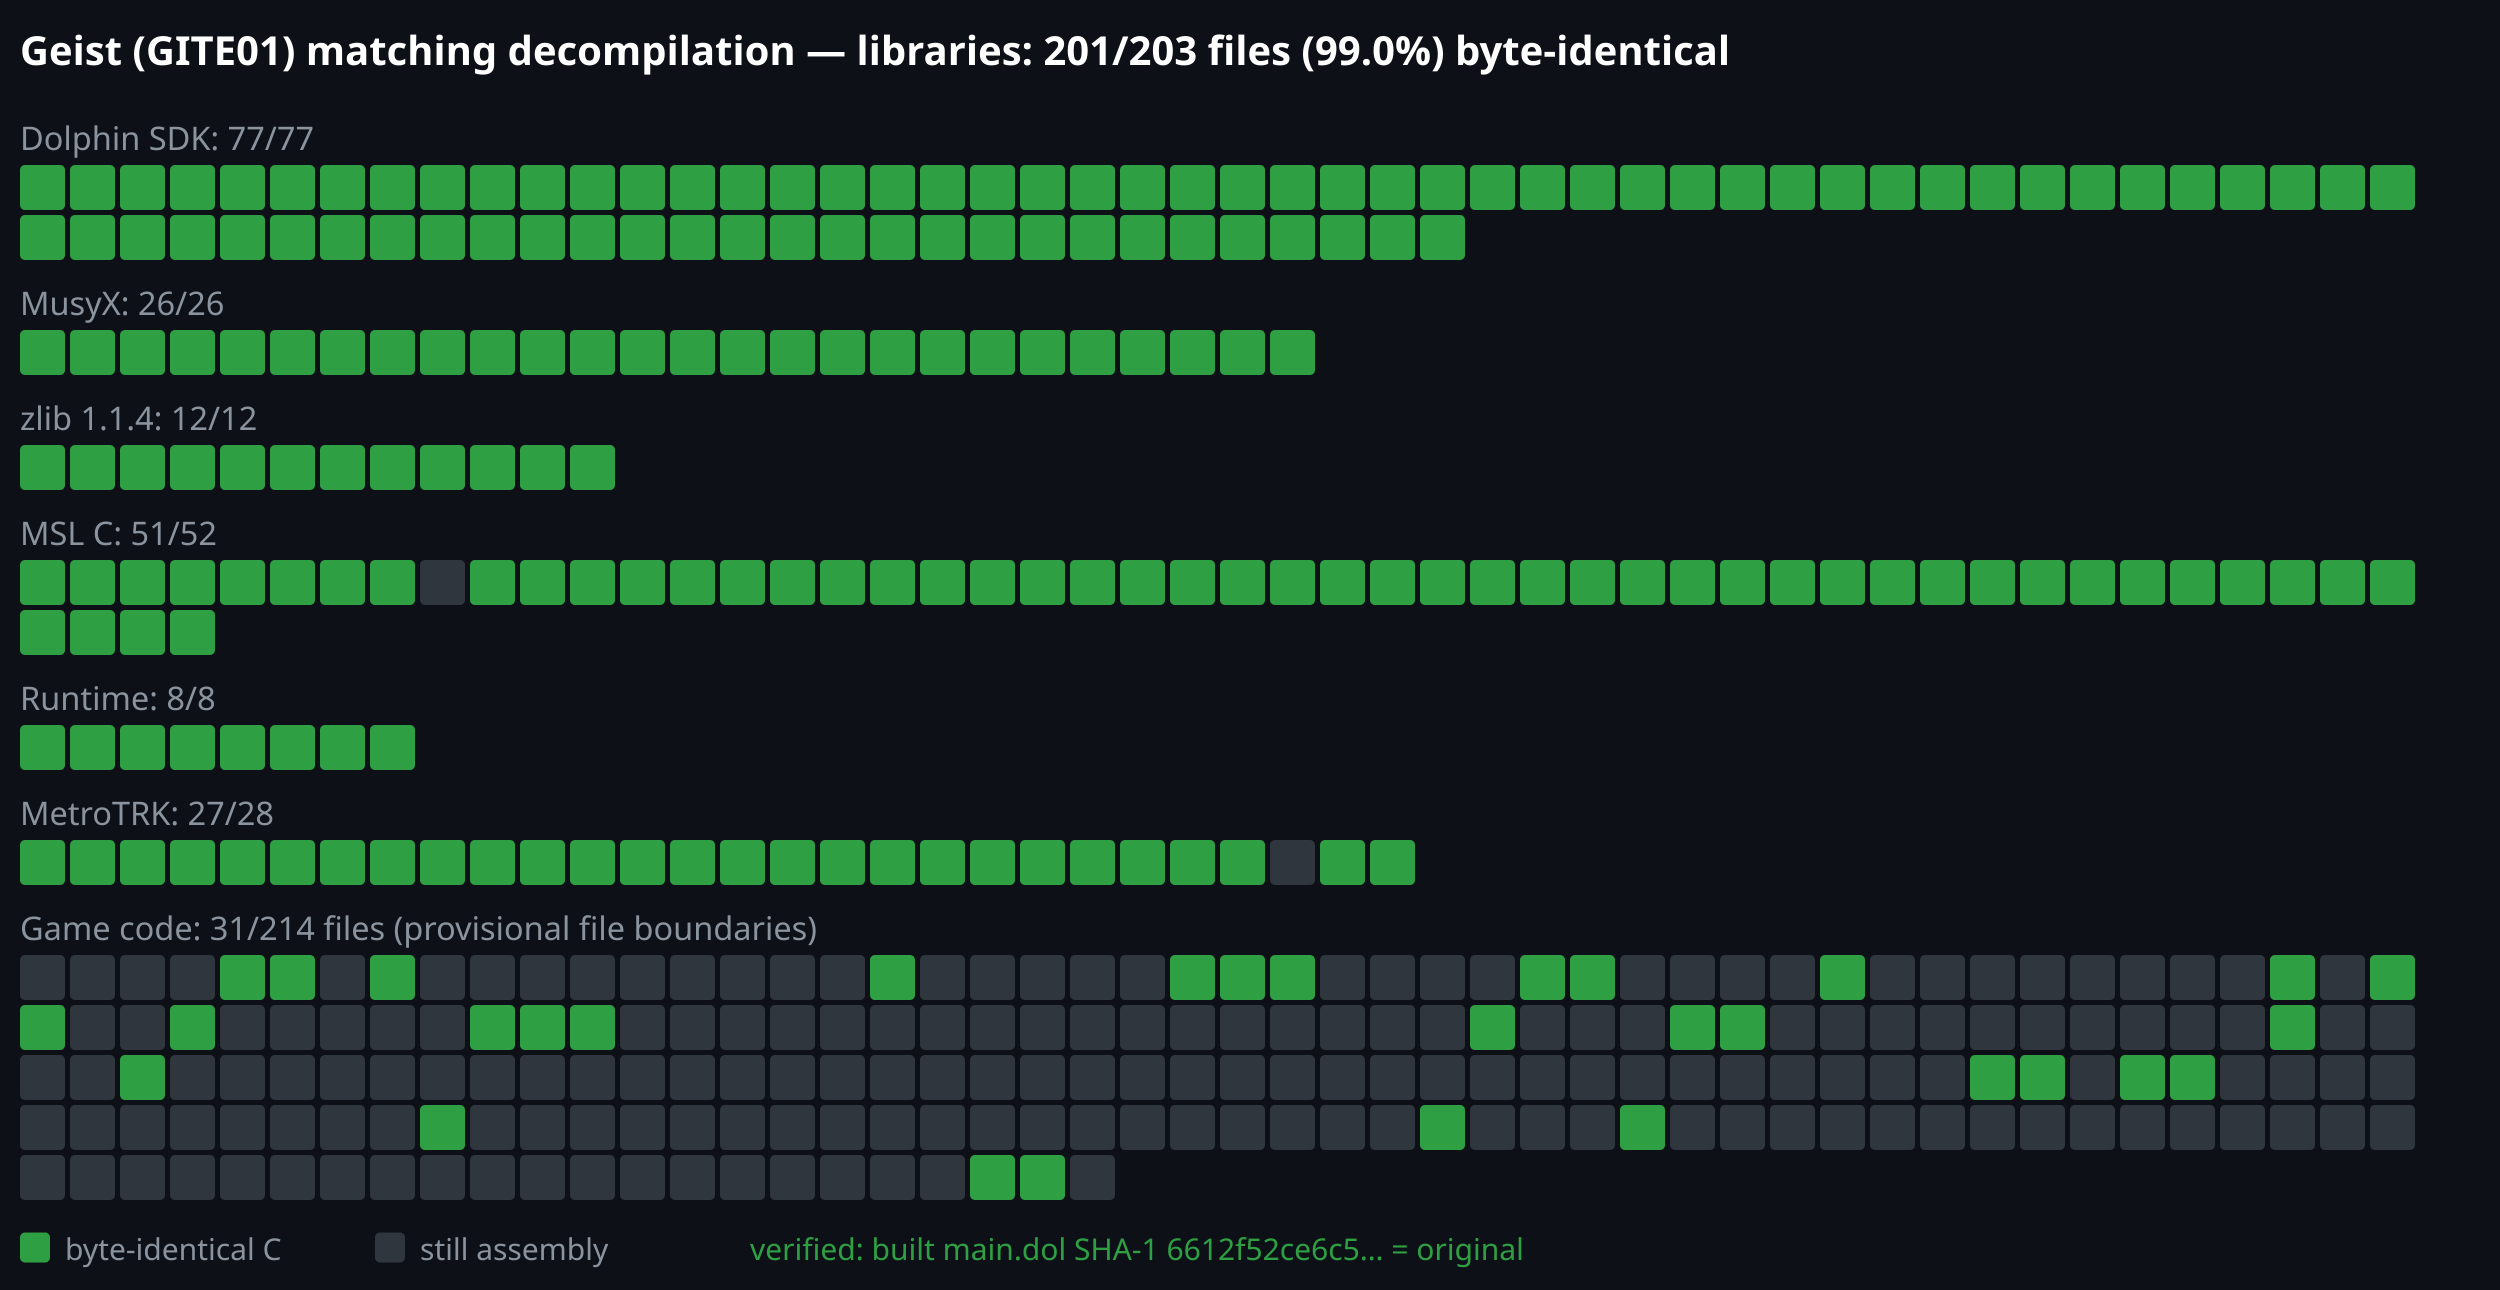
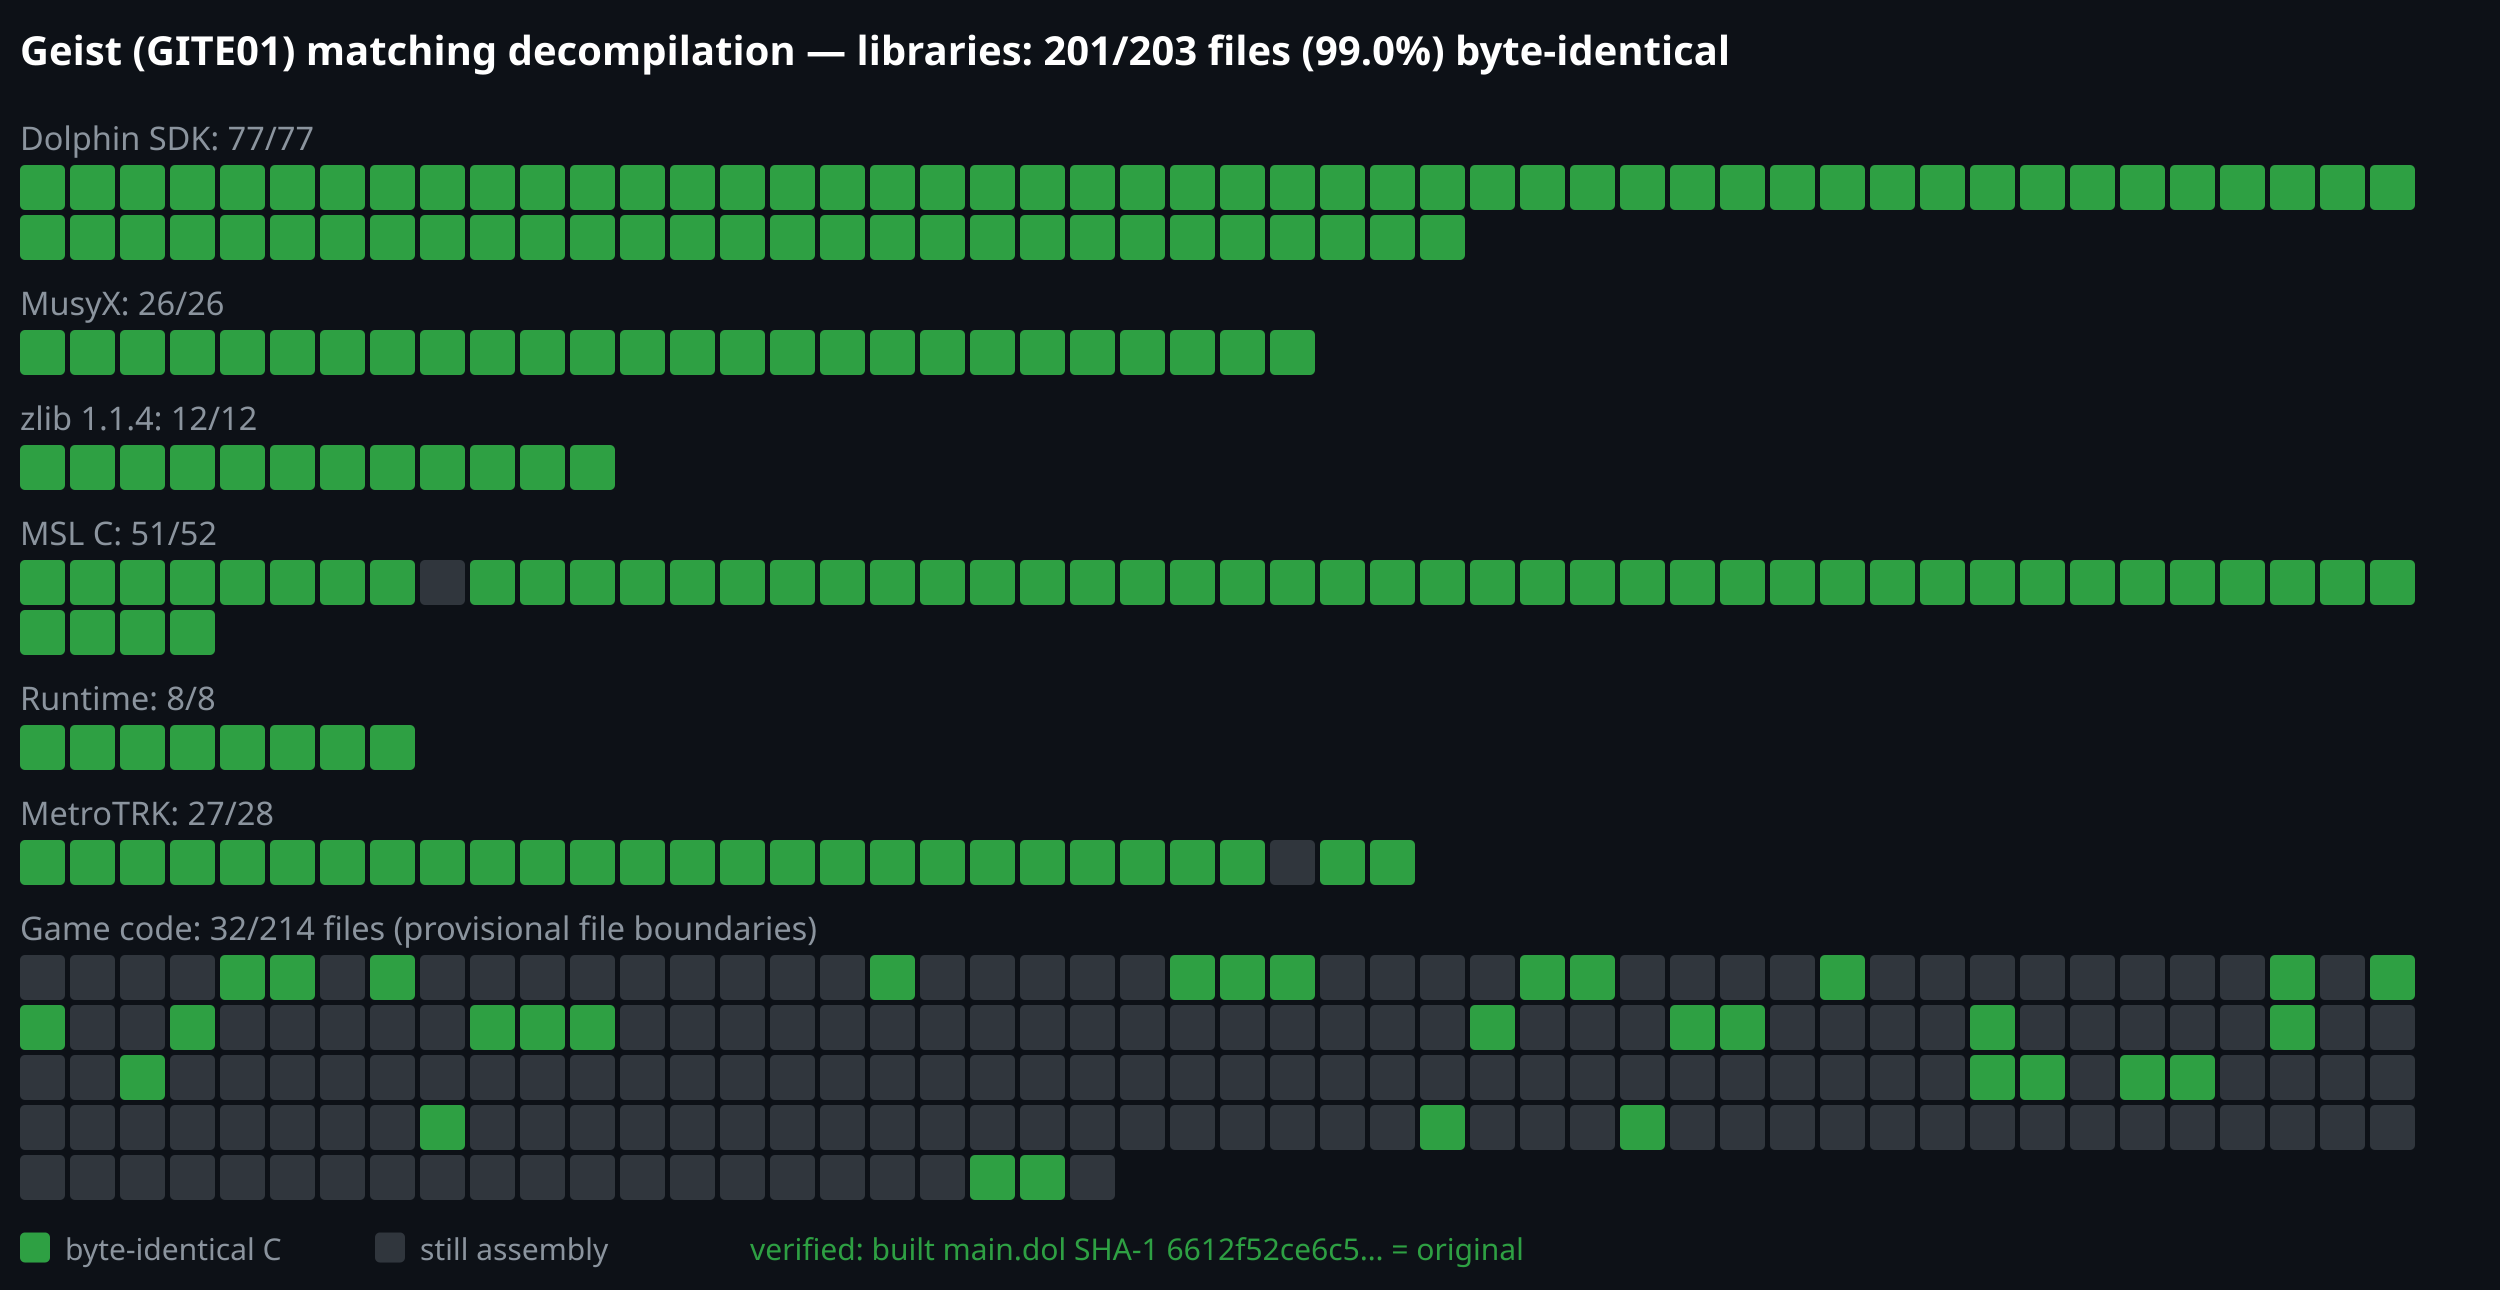
<svg xmlns="http://www.w3.org/2000/svg" viewBox="0 0 1000 516" width="1000" height="516">
  <rect width="1000" height="516" fill="#0d1117" />
  <text x="8" y="26" font-family="sans-serif" font-size="16" font-weight="bold" fill="#ffffff">Geist (GITE01) matching decompilation — libraries: 201/203 files (99.0%) byte-identical</text>
  <text x="8" y="60" font-family="sans-serif" font-size="13" font-weight="normal" fill="#8b949e">Dolphin SDK: 77/77</text>
  <rect x="8" y="66" width="18" height="18" rx="2" fill="#2ea043" />
  <rect x="28" y="66" width="18" height="18" rx="2" fill="#2ea043" />
  <rect x="48" y="66" width="18" height="18" rx="2" fill="#2ea043" />
  <rect x="68" y="66" width="18" height="18" rx="2" fill="#2ea043" />
  <rect x="88" y="66" width="18" height="18" rx="2" fill="#2ea043" />
  <rect x="108" y="66" width="18" height="18" rx="2" fill="#2ea043" />
  <rect x="128" y="66" width="18" height="18" rx="2" fill="#2ea043" />
  <rect x="148" y="66" width="18" height="18" rx="2" fill="#2ea043" />
  <rect x="168" y="66" width="18" height="18" rx="2" fill="#2ea043" />
  <rect x="188" y="66" width="18" height="18" rx="2" fill="#2ea043" />
  <rect x="208" y="66" width="18" height="18" rx="2" fill="#2ea043" />
  <rect x="228" y="66" width="18" height="18" rx="2" fill="#2ea043" />
  <rect x="248" y="66" width="18" height="18" rx="2" fill="#2ea043" />
  <rect x="268" y="66" width="18" height="18" rx="2" fill="#2ea043" />
  <rect x="288" y="66" width="18" height="18" rx="2" fill="#2ea043" />
  <rect x="308" y="66" width="18" height="18" rx="2" fill="#2ea043" />
  <rect x="328" y="66" width="18" height="18" rx="2" fill="#2ea043" />
  <rect x="348" y="66" width="18" height="18" rx="2" fill="#2ea043" />
  <rect x="368" y="66" width="18" height="18" rx="2" fill="#2ea043" />
  <rect x="388" y="66" width="18" height="18" rx="2" fill="#2ea043" />
  <rect x="408" y="66" width="18" height="18" rx="2" fill="#2ea043" />
  <rect x="428" y="66" width="18" height="18" rx="2" fill="#2ea043" />
  <rect x="448" y="66" width="18" height="18" rx="2" fill="#2ea043" />
  <rect x="468" y="66" width="18" height="18" rx="2" fill="#2ea043" />
  <rect x="488" y="66" width="18" height="18" rx="2" fill="#2ea043" />
  <rect x="508" y="66" width="18" height="18" rx="2" fill="#2ea043" />
  <rect x="528" y="66" width="18" height="18" rx="2" fill="#2ea043" />
  <rect x="548" y="66" width="18" height="18" rx="2" fill="#2ea043" />
  <rect x="568" y="66" width="18" height="18" rx="2" fill="#2ea043" />
  <rect x="588" y="66" width="18" height="18" rx="2" fill="#2ea043" />
  <rect x="608" y="66" width="18" height="18" rx="2" fill="#2ea043" />
  <rect x="628" y="66" width="18" height="18" rx="2" fill="#2ea043" />
  <rect x="648" y="66" width="18" height="18" rx="2" fill="#2ea043" />
  <rect x="668" y="66" width="18" height="18" rx="2" fill="#2ea043" />
  <rect x="688" y="66" width="18" height="18" rx="2" fill="#2ea043" />
  <rect x="708" y="66" width="18" height="18" rx="2" fill="#2ea043" />
  <rect x="728" y="66" width="18" height="18" rx="2" fill="#2ea043" />
  <rect x="748" y="66" width="18" height="18" rx="2" fill="#2ea043" />
  <rect x="768" y="66" width="18" height="18" rx="2" fill="#2ea043" />
  <rect x="788" y="66" width="18" height="18" rx="2" fill="#2ea043" />
  <rect x="808" y="66" width="18" height="18" rx="2" fill="#2ea043" />
  <rect x="828" y="66" width="18" height="18" rx="2" fill="#2ea043" />
  <rect x="848" y="66" width="18" height="18" rx="2" fill="#2ea043" />
  <rect x="868" y="66" width="18" height="18" rx="2" fill="#2ea043" />
  <rect x="888" y="66" width="18" height="18" rx="2" fill="#2ea043" />
  <rect x="908" y="66" width="18" height="18" rx="2" fill="#2ea043" />
  <rect x="928" y="66" width="18" height="18" rx="2" fill="#2ea043" />
  <rect x="948" y="66" width="18" height="18" rx="2" fill="#2ea043" />
  <rect x="8" y="86" width="18" height="18" rx="2" fill="#2ea043" />
  <rect x="28" y="86" width="18" height="18" rx="2" fill="#2ea043" />
  <rect x="48" y="86" width="18" height="18" rx="2" fill="#2ea043" />
  <rect x="68" y="86" width="18" height="18" rx="2" fill="#2ea043" />
  <rect x="88" y="86" width="18" height="18" rx="2" fill="#2ea043" />
  <rect x="108" y="86" width="18" height="18" rx="2" fill="#2ea043" />
  <rect x="128" y="86" width="18" height="18" rx="2" fill="#2ea043" />
  <rect x="148" y="86" width="18" height="18" rx="2" fill="#2ea043" />
  <rect x="168" y="86" width="18" height="18" rx="2" fill="#2ea043" />
  <rect x="188" y="86" width="18" height="18" rx="2" fill="#2ea043" />
  <rect x="208" y="86" width="18" height="18" rx="2" fill="#2ea043" />
  <rect x="228" y="86" width="18" height="18" rx="2" fill="#2ea043" />
  <rect x="248" y="86" width="18" height="18" rx="2" fill="#2ea043" />
  <rect x="268" y="86" width="18" height="18" rx="2" fill="#2ea043" />
  <rect x="288" y="86" width="18" height="18" rx="2" fill="#2ea043" />
  <rect x="308" y="86" width="18" height="18" rx="2" fill="#2ea043" />
  <rect x="328" y="86" width="18" height="18" rx="2" fill="#2ea043" />
  <rect x="348" y="86" width="18" height="18" rx="2" fill="#2ea043" />
  <rect x="368" y="86" width="18" height="18" rx="2" fill="#2ea043" />
  <rect x="388" y="86" width="18" height="18" rx="2" fill="#2ea043" />
  <rect x="408" y="86" width="18" height="18" rx="2" fill="#2ea043" />
  <rect x="428" y="86" width="18" height="18" rx="2" fill="#2ea043" />
  <rect x="448" y="86" width="18" height="18" rx="2" fill="#2ea043" />
  <rect x="468" y="86" width="18" height="18" rx="2" fill="#2ea043" />
  <rect x="488" y="86" width="18" height="18" rx="2" fill="#2ea043" />
  <rect x="508" y="86" width="18" height="18" rx="2" fill="#2ea043" />
  <rect x="528" y="86" width="18" height="18" rx="2" fill="#2ea043" />
  <rect x="548" y="86" width="18" height="18" rx="2" fill="#2ea043" />
  <rect x="568" y="86" width="18" height="18" rx="2" fill="#2ea043" />
  <text x="8" y="126" font-family="sans-serif" font-size="13" font-weight="normal" fill="#8b949e">MusyX: 26/26</text>
  <rect x="8" y="132" width="18" height="18" rx="2" fill="#2ea043" />
  <rect x="28" y="132" width="18" height="18" rx="2" fill="#2ea043" />
  <rect x="48" y="132" width="18" height="18" rx="2" fill="#2ea043" />
  <rect x="68" y="132" width="18" height="18" rx="2" fill="#2ea043" />
  <rect x="88" y="132" width="18" height="18" rx="2" fill="#2ea043" />
  <rect x="108" y="132" width="18" height="18" rx="2" fill="#2ea043" />
  <rect x="128" y="132" width="18" height="18" rx="2" fill="#2ea043" />
  <rect x="148" y="132" width="18" height="18" rx="2" fill="#2ea043" />
  <rect x="168" y="132" width="18" height="18" rx="2" fill="#2ea043" />
  <rect x="188" y="132" width="18" height="18" rx="2" fill="#2ea043" />
  <rect x="208" y="132" width="18" height="18" rx="2" fill="#2ea043" />
  <rect x="228" y="132" width="18" height="18" rx="2" fill="#2ea043" />
  <rect x="248" y="132" width="18" height="18" rx="2" fill="#2ea043" />
  <rect x="268" y="132" width="18" height="18" rx="2" fill="#2ea043" />
  <rect x="288" y="132" width="18" height="18" rx="2" fill="#2ea043" />
  <rect x="308" y="132" width="18" height="18" rx="2" fill="#2ea043" />
  <rect x="328" y="132" width="18" height="18" rx="2" fill="#2ea043" />
  <rect x="348" y="132" width="18" height="18" rx="2" fill="#2ea043" />
  <rect x="368" y="132" width="18" height="18" rx="2" fill="#2ea043" />
  <rect x="388" y="132" width="18" height="18" rx="2" fill="#2ea043" />
  <rect x="408" y="132" width="18" height="18" rx="2" fill="#2ea043" />
  <rect x="428" y="132" width="18" height="18" rx="2" fill="#2ea043" />
  <rect x="448" y="132" width="18" height="18" rx="2" fill="#2ea043" />
  <rect x="468" y="132" width="18" height="18" rx="2" fill="#2ea043" />
  <rect x="488" y="132" width="18" height="18" rx="2" fill="#2ea043" />
  <rect x="508" y="132" width="18" height="18" rx="2" fill="#2ea043" />
  <text x="8" y="172" font-family="sans-serif" font-size="13" font-weight="normal" fill="#8b949e">zlib 1.1.4: 12/12</text>
  <rect x="8" y="178" width="18" height="18" rx="2" fill="#2ea043" />
  <rect x="28" y="178" width="18" height="18" rx="2" fill="#2ea043" />
  <rect x="48" y="178" width="18" height="18" rx="2" fill="#2ea043" />
  <rect x="68" y="178" width="18" height="18" rx="2" fill="#2ea043" />
  <rect x="88" y="178" width="18" height="18" rx="2" fill="#2ea043" />
  <rect x="108" y="178" width="18" height="18" rx="2" fill="#2ea043" />
  <rect x="128" y="178" width="18" height="18" rx="2" fill="#2ea043" />
  <rect x="148" y="178" width="18" height="18" rx="2" fill="#2ea043" />
  <rect x="168" y="178" width="18" height="18" rx="2" fill="#2ea043" />
  <rect x="188" y="178" width="18" height="18" rx="2" fill="#2ea043" />
  <rect x="208" y="178" width="18" height="18" rx="2" fill="#2ea043" />
  <rect x="228" y="178" width="18" height="18" rx="2" fill="#2ea043" />
  <text x="8" y="218" font-family="sans-serif" font-size="13" font-weight="normal" fill="#8b949e">MSL C: 51/52</text>
  <rect x="8" y="224" width="18" height="18" rx="2" fill="#2ea043" />
  <rect x="28" y="224" width="18" height="18" rx="2" fill="#2ea043" />
  <rect x="48" y="224" width="18" height="18" rx="2" fill="#2ea043" />
  <rect x="68" y="224" width="18" height="18" rx="2" fill="#2ea043" />
  <rect x="88" y="224" width="18" height="18" rx="2" fill="#2ea043" />
  <rect x="108" y="224" width="18" height="18" rx="2" fill="#2ea043" />
  <rect x="128" y="224" width="18" height="18" rx="2" fill="#2ea043" />
  <rect x="148" y="224" width="18" height="18" rx="2" fill="#2ea043" />
  <rect x="168" y="224" width="18" height="18" rx="2" fill="#30363d" />
  <rect x="188" y="224" width="18" height="18" rx="2" fill="#2ea043" />
  <rect x="208" y="224" width="18" height="18" rx="2" fill="#2ea043" />
  <rect x="228" y="224" width="18" height="18" rx="2" fill="#2ea043" />
  <rect x="248" y="224" width="18" height="18" rx="2" fill="#2ea043" />
  <rect x="268" y="224" width="18" height="18" rx="2" fill="#2ea043" />
  <rect x="288" y="224" width="18" height="18" rx="2" fill="#2ea043" />
  <rect x="308" y="224" width="18" height="18" rx="2" fill="#2ea043" />
  <rect x="328" y="224" width="18" height="18" rx="2" fill="#2ea043" />
  <rect x="348" y="224" width="18" height="18" rx="2" fill="#2ea043" />
  <rect x="368" y="224" width="18" height="18" rx="2" fill="#2ea043" />
  <rect x="388" y="224" width="18" height="18" rx="2" fill="#2ea043" />
  <rect x="408" y="224" width="18" height="18" rx="2" fill="#2ea043" />
  <rect x="428" y="224" width="18" height="18" rx="2" fill="#2ea043" />
  <rect x="448" y="224" width="18" height="18" rx="2" fill="#2ea043" />
  <rect x="468" y="224" width="18" height="18" rx="2" fill="#2ea043" />
  <rect x="488" y="224" width="18" height="18" rx="2" fill="#2ea043" />
  <rect x="508" y="224" width="18" height="18" rx="2" fill="#2ea043" />
  <rect x="528" y="224" width="18" height="18" rx="2" fill="#2ea043" />
  <rect x="548" y="224" width="18" height="18" rx="2" fill="#2ea043" />
  <rect x="568" y="224" width="18" height="18" rx="2" fill="#2ea043" />
  <rect x="588" y="224" width="18" height="18" rx="2" fill="#2ea043" />
  <rect x="608" y="224" width="18" height="18" rx="2" fill="#2ea043" />
  <rect x="628" y="224" width="18" height="18" rx="2" fill="#2ea043" />
  <rect x="648" y="224" width="18" height="18" rx="2" fill="#2ea043" />
  <rect x="668" y="224" width="18" height="18" rx="2" fill="#2ea043" />
  <rect x="688" y="224" width="18" height="18" rx="2" fill="#2ea043" />
  <rect x="708" y="224" width="18" height="18" rx="2" fill="#2ea043" />
  <rect x="728" y="224" width="18" height="18" rx="2" fill="#2ea043" />
  <rect x="748" y="224" width="18" height="18" rx="2" fill="#2ea043" />
  <rect x="768" y="224" width="18" height="18" rx="2" fill="#2ea043" />
  <rect x="788" y="224" width="18" height="18" rx="2" fill="#2ea043" />
  <rect x="808" y="224" width="18" height="18" rx="2" fill="#2ea043" />
  <rect x="828" y="224" width="18" height="18" rx="2" fill="#2ea043" />
  <rect x="848" y="224" width="18" height="18" rx="2" fill="#2ea043" />
  <rect x="868" y="224" width="18" height="18" rx="2" fill="#2ea043" />
  <rect x="888" y="224" width="18" height="18" rx="2" fill="#2ea043" />
  <rect x="908" y="224" width="18" height="18" rx="2" fill="#2ea043" />
  <rect x="928" y="224" width="18" height="18" rx="2" fill="#2ea043" />
  <rect x="948" y="224" width="18" height="18" rx="2" fill="#2ea043" />
  <rect x="8" y="244" width="18" height="18" rx="2" fill="#2ea043" />
  <rect x="28" y="244" width="18" height="18" rx="2" fill="#2ea043" />
  <rect x="48" y="244" width="18" height="18" rx="2" fill="#2ea043" />
  <rect x="68" y="244" width="18" height="18" rx="2" fill="#2ea043" />
  <text x="8" y="284" font-family="sans-serif" font-size="13" font-weight="normal" fill="#8b949e">Runtime: 8/8</text>
  <rect x="8" y="290" width="18" height="18" rx="2" fill="#2ea043" />
  <rect x="28" y="290" width="18" height="18" rx="2" fill="#2ea043" />
  <rect x="48" y="290" width="18" height="18" rx="2" fill="#2ea043" />
  <rect x="68" y="290" width="18" height="18" rx="2" fill="#2ea043" />
  <rect x="88" y="290" width="18" height="18" rx="2" fill="#2ea043" />
  <rect x="108" y="290" width="18" height="18" rx="2" fill="#2ea043" />
  <rect x="128" y="290" width="18" height="18" rx="2" fill="#2ea043" />
  <rect x="148" y="290" width="18" height="18" rx="2" fill="#2ea043" />
  <text x="8" y="330" font-family="sans-serif" font-size="13" font-weight="normal" fill="#8b949e">MetroTRK: 27/28</text>
  <rect x="8" y="336" width="18" height="18" rx="2" fill="#2ea043" />
  <rect x="28" y="336" width="18" height="18" rx="2" fill="#2ea043" />
  <rect x="48" y="336" width="18" height="18" rx="2" fill="#2ea043" />
  <rect x="68" y="336" width="18" height="18" rx="2" fill="#2ea043" />
  <rect x="88" y="336" width="18" height="18" rx="2" fill="#2ea043" />
  <rect x="108" y="336" width="18" height="18" rx="2" fill="#2ea043" />
  <rect x="128" y="336" width="18" height="18" rx="2" fill="#2ea043" />
  <rect x="148" y="336" width="18" height="18" rx="2" fill="#2ea043" />
  <rect x="168" y="336" width="18" height="18" rx="2" fill="#2ea043" />
  <rect x="188" y="336" width="18" height="18" rx="2" fill="#2ea043" />
  <rect x="208" y="336" width="18" height="18" rx="2" fill="#2ea043" />
  <rect x="228" y="336" width="18" height="18" rx="2" fill="#2ea043" />
  <rect x="248" y="336" width="18" height="18" rx="2" fill="#2ea043" />
  <rect x="268" y="336" width="18" height="18" rx="2" fill="#2ea043" />
  <rect x="288" y="336" width="18" height="18" rx="2" fill="#2ea043" />
  <rect x="308" y="336" width="18" height="18" rx="2" fill="#2ea043" />
  <rect x="328" y="336" width="18" height="18" rx="2" fill="#2ea043" />
  <rect x="348" y="336" width="18" height="18" rx="2" fill="#2ea043" />
  <rect x="368" y="336" width="18" height="18" rx="2" fill="#2ea043" />
  <rect x="388" y="336" width="18" height="18" rx="2" fill="#2ea043" />
  <rect x="408" y="336" width="18" height="18" rx="2" fill="#2ea043" />
  <rect x="428" y="336" width="18" height="18" rx="2" fill="#2ea043" />
  <rect x="448" y="336" width="18" height="18" rx="2" fill="#2ea043" />
  <rect x="468" y="336" width="18" height="18" rx="2" fill="#2ea043" />
  <rect x="488" y="336" width="18" height="18" rx="2" fill="#2ea043" />
  <rect x="508" y="336" width="18" height="18" rx="2" fill="#30363d" />
  <rect x="528" y="336" width="18" height="18" rx="2" fill="#2ea043" />
  <rect x="548" y="336" width="18" height="18" rx="2" fill="#2ea043" />
-   <text x="8" y="376" font-family="sans-serif" font-size="13" font-weight="normal" fill="#8b949e">Game code: 31/214 files (provisional file boundaries)</text>
+   <text x="8" y="376" font-family="sans-serif" font-size="13" font-weight="normal" fill="#8b949e">Game code: 32/214 files (provisional file boundaries)</text>
  <rect x="8" y="382" width="18" height="18" rx="2" fill="#30363d" />
  <rect x="28" y="382" width="18" height="18" rx="2" fill="#30363d" />
  <rect x="48" y="382" width="18" height="18" rx="2" fill="#30363d" />
  <rect x="68" y="382" width="18" height="18" rx="2" fill="#30363d" />
  <rect x="88" y="382" width="18" height="18" rx="2" fill="#2ea043" />
  <rect x="108" y="382" width="18" height="18" rx="2" fill="#2ea043" />
  <rect x="128" y="382" width="18" height="18" rx="2" fill="#30363d" />
  <rect x="148" y="382" width="18" height="18" rx="2" fill="#2ea043" />
  <rect x="168" y="382" width="18" height="18" rx="2" fill="#30363d" />
  <rect x="188" y="382" width="18" height="18" rx="2" fill="#30363d" />
  <rect x="208" y="382" width="18" height="18" rx="2" fill="#30363d" />
  <rect x="228" y="382" width="18" height="18" rx="2" fill="#30363d" />
  <rect x="248" y="382" width="18" height="18" rx="2" fill="#30363d" />
  <rect x="268" y="382" width="18" height="18" rx="2" fill="#30363d" />
  <rect x="288" y="382" width="18" height="18" rx="2" fill="#30363d" />
  <rect x="308" y="382" width="18" height="18" rx="2" fill="#30363d" />
  <rect x="328" y="382" width="18" height="18" rx="2" fill="#30363d" />
  <rect x="348" y="382" width="18" height="18" rx="2" fill="#2ea043" />
  <rect x="368" y="382" width="18" height="18" rx="2" fill="#30363d" />
  <rect x="388" y="382" width="18" height="18" rx="2" fill="#30363d" />
  <rect x="408" y="382" width="18" height="18" rx="2" fill="#30363d" />
  <rect x="428" y="382" width="18" height="18" rx="2" fill="#30363d" />
  <rect x="448" y="382" width="18" height="18" rx="2" fill="#30363d" />
  <rect x="468" y="382" width="18" height="18" rx="2" fill="#2ea043" />
  <rect x="488" y="382" width="18" height="18" rx="2" fill="#2ea043" />
  <rect x="508" y="382" width="18" height="18" rx="2" fill="#2ea043" />
  <rect x="528" y="382" width="18" height="18" rx="2" fill="#30363d" />
  <rect x="548" y="382" width="18" height="18" rx="2" fill="#30363d" />
  <rect x="568" y="382" width="18" height="18" rx="2" fill="#30363d" />
  <rect x="588" y="382" width="18" height="18" rx="2" fill="#30363d" />
  <rect x="608" y="382" width="18" height="18" rx="2" fill="#2ea043" />
  <rect x="628" y="382" width="18" height="18" rx="2" fill="#2ea043" />
  <rect x="648" y="382" width="18" height="18" rx="2" fill="#30363d" />
  <rect x="668" y="382" width="18" height="18" rx="2" fill="#30363d" />
  <rect x="688" y="382" width="18" height="18" rx="2" fill="#30363d" />
  <rect x="708" y="382" width="18" height="18" rx="2" fill="#30363d" />
  <rect x="728" y="382" width="18" height="18" rx="2" fill="#2ea043" />
  <rect x="748" y="382" width="18" height="18" rx="2" fill="#30363d" />
  <rect x="768" y="382" width="18" height="18" rx="2" fill="#30363d" />
  <rect x="788" y="382" width="18" height="18" rx="2" fill="#30363d" />
  <rect x="808" y="382" width="18" height="18" rx="2" fill="#30363d" />
  <rect x="828" y="382" width="18" height="18" rx="2" fill="#30363d" />
  <rect x="848" y="382" width="18" height="18" rx="2" fill="#30363d" />
  <rect x="868" y="382" width="18" height="18" rx="2" fill="#30363d" />
  <rect x="888" y="382" width="18" height="18" rx="2" fill="#30363d" />
  <rect x="908" y="382" width="18" height="18" rx="2" fill="#2ea043" />
  <rect x="928" y="382" width="18" height="18" rx="2" fill="#30363d" />
  <rect x="948" y="382" width="18" height="18" rx="2" fill="#2ea043" />
  <rect x="8" y="402" width="18" height="18" rx="2" fill="#2ea043" />
  <rect x="28" y="402" width="18" height="18" rx="2" fill="#30363d" />
  <rect x="48" y="402" width="18" height="18" rx="2" fill="#30363d" />
  <rect x="68" y="402" width="18" height="18" rx="2" fill="#2ea043" />
  <rect x="88" y="402" width="18" height="18" rx="2" fill="#30363d" />
  <rect x="108" y="402" width="18" height="18" rx="2" fill="#30363d" />
  <rect x="128" y="402" width="18" height="18" rx="2" fill="#30363d" />
  <rect x="148" y="402" width="18" height="18" rx="2" fill="#30363d" />
  <rect x="168" y="402" width="18" height="18" rx="2" fill="#30363d" />
  <rect x="188" y="402" width="18" height="18" rx="2" fill="#2ea043" />
  <rect x="208" y="402" width="18" height="18" rx="2" fill="#2ea043" />
  <rect x="228" y="402" width="18" height="18" rx="2" fill="#2ea043" />
  <rect x="248" y="402" width="18" height="18" rx="2" fill="#30363d" />
  <rect x="268" y="402" width="18" height="18" rx="2" fill="#30363d" />
  <rect x="288" y="402" width="18" height="18" rx="2" fill="#30363d" />
  <rect x="308" y="402" width="18" height="18" rx="2" fill="#30363d" />
  <rect x="328" y="402" width="18" height="18" rx="2" fill="#30363d" />
  <rect x="348" y="402" width="18" height="18" rx="2" fill="#30363d" />
  <rect x="368" y="402" width="18" height="18" rx="2" fill="#30363d" />
  <rect x="388" y="402" width="18" height="18" rx="2" fill="#30363d" />
  <rect x="408" y="402" width="18" height="18" rx="2" fill="#30363d" />
  <rect x="428" y="402" width="18" height="18" rx="2" fill="#30363d" />
  <rect x="448" y="402" width="18" height="18" rx="2" fill="#30363d" />
  <rect x="468" y="402" width="18" height="18" rx="2" fill="#30363d" />
  <rect x="488" y="402" width="18" height="18" rx="2" fill="#30363d" />
  <rect x="508" y="402" width="18" height="18" rx="2" fill="#30363d" />
  <rect x="528" y="402" width="18" height="18" rx="2" fill="#30363d" />
  <rect x="548" y="402" width="18" height="18" rx="2" fill="#30363d" />
  <rect x="568" y="402" width="18" height="18" rx="2" fill="#30363d" />
  <rect x="588" y="402" width="18" height="18" rx="2" fill="#2ea043" />
  <rect x="608" y="402" width="18" height="18" rx="2" fill="#30363d" />
  <rect x="628" y="402" width="18" height="18" rx="2" fill="#30363d" />
  <rect x="648" y="402" width="18" height="18" rx="2" fill="#30363d" />
  <rect x="668" y="402" width="18" height="18" rx="2" fill="#2ea043" />
  <rect x="688" y="402" width="18" height="18" rx="2" fill="#2ea043" />
  <rect x="708" y="402" width="18" height="18" rx="2" fill="#30363d" />
  <rect x="728" y="402" width="18" height="18" rx="2" fill="#30363d" />
  <rect x="748" y="402" width="18" height="18" rx="2" fill="#30363d" />
  <rect x="768" y="402" width="18" height="18" rx="2" fill="#30363d" />
-   <rect x="788" y="402" width="18" height="18" rx="2" fill="#30363d" />
+   <rect x="788" y="402" width="18" height="18" rx="2" fill="#2ea043" />
  <rect x="808" y="402" width="18" height="18" rx="2" fill="#30363d" />
  <rect x="828" y="402" width="18" height="18" rx="2" fill="#30363d" />
  <rect x="848" y="402" width="18" height="18" rx="2" fill="#30363d" />
  <rect x="868" y="402" width="18" height="18" rx="2" fill="#30363d" />
  <rect x="888" y="402" width="18" height="18" rx="2" fill="#30363d" />
  <rect x="908" y="402" width="18" height="18" rx="2" fill="#2ea043" />
  <rect x="928" y="402" width="18" height="18" rx="2" fill="#30363d" />
  <rect x="948" y="402" width="18" height="18" rx="2" fill="#30363d" />
  <rect x="8" y="422" width="18" height="18" rx="2" fill="#30363d" />
  <rect x="28" y="422" width="18" height="18" rx="2" fill="#30363d" />
  <rect x="48" y="422" width="18" height="18" rx="2" fill="#2ea043" />
  <rect x="68" y="422" width="18" height="18" rx="2" fill="#30363d" />
  <rect x="88" y="422" width="18" height="18" rx="2" fill="#30363d" />
  <rect x="108" y="422" width="18" height="18" rx="2" fill="#30363d" />
  <rect x="128" y="422" width="18" height="18" rx="2" fill="#30363d" />
  <rect x="148" y="422" width="18" height="18" rx="2" fill="#30363d" />
  <rect x="168" y="422" width="18" height="18" rx="2" fill="#30363d" />
  <rect x="188" y="422" width="18" height="18" rx="2" fill="#30363d" />
  <rect x="208" y="422" width="18" height="18" rx="2" fill="#30363d" />
  <rect x="228" y="422" width="18" height="18" rx="2" fill="#30363d" />
  <rect x="248" y="422" width="18" height="18" rx="2" fill="#30363d" />
  <rect x="268" y="422" width="18" height="18" rx="2" fill="#30363d" />
  <rect x="288" y="422" width="18" height="18" rx="2" fill="#30363d" />
  <rect x="308" y="422" width="18" height="18" rx="2" fill="#30363d" />
  <rect x="328" y="422" width="18" height="18" rx="2" fill="#30363d" />
  <rect x="348" y="422" width="18" height="18" rx="2" fill="#30363d" />
  <rect x="368" y="422" width="18" height="18" rx="2" fill="#30363d" />
  <rect x="388" y="422" width="18" height="18" rx="2" fill="#30363d" />
  <rect x="408" y="422" width="18" height="18" rx="2" fill="#30363d" />
  <rect x="428" y="422" width="18" height="18" rx="2" fill="#30363d" />
  <rect x="448" y="422" width="18" height="18" rx="2" fill="#30363d" />
  <rect x="468" y="422" width="18" height="18" rx="2" fill="#30363d" />
  <rect x="488" y="422" width="18" height="18" rx="2" fill="#30363d" />
  <rect x="508" y="422" width="18" height="18" rx="2" fill="#30363d" />
  <rect x="528" y="422" width="18" height="18" rx="2" fill="#30363d" />
  <rect x="548" y="422" width="18" height="18" rx="2" fill="#30363d" />
  <rect x="568" y="422" width="18" height="18" rx="2" fill="#30363d" />
  <rect x="588" y="422" width="18" height="18" rx="2" fill="#30363d" />
  <rect x="608" y="422" width="18" height="18" rx="2" fill="#30363d" />
  <rect x="628" y="422" width="18" height="18" rx="2" fill="#30363d" />
  <rect x="648" y="422" width="18" height="18" rx="2" fill="#30363d" />
  <rect x="668" y="422" width="18" height="18" rx="2" fill="#30363d" />
  <rect x="688" y="422" width="18" height="18" rx="2" fill="#30363d" />
  <rect x="708" y="422" width="18" height="18" rx="2" fill="#30363d" />
  <rect x="728" y="422" width="18" height="18" rx="2" fill="#30363d" />
  <rect x="748" y="422" width="18" height="18" rx="2" fill="#30363d" />
  <rect x="768" y="422" width="18" height="18" rx="2" fill="#30363d" />
  <rect x="788" y="422" width="18" height="18" rx="2" fill="#2ea043" />
  <rect x="808" y="422" width="18" height="18" rx="2" fill="#2ea043" />
  <rect x="828" y="422" width="18" height="18" rx="2" fill="#30363d" />
  <rect x="848" y="422" width="18" height="18" rx="2" fill="#2ea043" />
  <rect x="868" y="422" width="18" height="18" rx="2" fill="#2ea043" />
  <rect x="888" y="422" width="18" height="18" rx="2" fill="#30363d" />
  <rect x="908" y="422" width="18" height="18" rx="2" fill="#30363d" />
  <rect x="928" y="422" width="18" height="18" rx="2" fill="#30363d" />
  <rect x="948" y="422" width="18" height="18" rx="2" fill="#30363d" />
  <rect x="8" y="442" width="18" height="18" rx="2" fill="#30363d" />
  <rect x="28" y="442" width="18" height="18" rx="2" fill="#30363d" />
  <rect x="48" y="442" width="18" height="18" rx="2" fill="#30363d" />
  <rect x="68" y="442" width="18" height="18" rx="2" fill="#30363d" />
  <rect x="88" y="442" width="18" height="18" rx="2" fill="#30363d" />
  <rect x="108" y="442" width="18" height="18" rx="2" fill="#30363d" />
  <rect x="128" y="442" width="18" height="18" rx="2" fill="#30363d" />
  <rect x="148" y="442" width="18" height="18" rx="2" fill="#30363d" />
  <rect x="168" y="442" width="18" height="18" rx="2" fill="#2ea043" />
  <rect x="188" y="442" width="18" height="18" rx="2" fill="#30363d" />
  <rect x="208" y="442" width="18" height="18" rx="2" fill="#30363d" />
  <rect x="228" y="442" width="18" height="18" rx="2" fill="#30363d" />
  <rect x="248" y="442" width="18" height="18" rx="2" fill="#30363d" />
  <rect x="268" y="442" width="18" height="18" rx="2" fill="#30363d" />
  <rect x="288" y="442" width="18" height="18" rx="2" fill="#30363d" />
  <rect x="308" y="442" width="18" height="18" rx="2" fill="#30363d" />
  <rect x="328" y="442" width="18" height="18" rx="2" fill="#30363d" />
  <rect x="348" y="442" width="18" height="18" rx="2" fill="#30363d" />
  <rect x="368" y="442" width="18" height="18" rx="2" fill="#30363d" />
  <rect x="388" y="442" width="18" height="18" rx="2" fill="#30363d" />
  <rect x="408" y="442" width="18" height="18" rx="2" fill="#30363d" />
  <rect x="428" y="442" width="18" height="18" rx="2" fill="#30363d" />
  <rect x="448" y="442" width="18" height="18" rx="2" fill="#30363d" />
  <rect x="468" y="442" width="18" height="18" rx="2" fill="#30363d" />
  <rect x="488" y="442" width="18" height="18" rx="2" fill="#30363d" />
  <rect x="508" y="442" width="18" height="18" rx="2" fill="#30363d" />
  <rect x="528" y="442" width="18" height="18" rx="2" fill="#30363d" />
  <rect x="548" y="442" width="18" height="18" rx="2" fill="#30363d" />
  <rect x="568" y="442" width="18" height="18" rx="2" fill="#2ea043" />
  <rect x="588" y="442" width="18" height="18" rx="2" fill="#30363d" />
  <rect x="608" y="442" width="18" height="18" rx="2" fill="#30363d" />
  <rect x="628" y="442" width="18" height="18" rx="2" fill="#30363d" />
  <rect x="648" y="442" width="18" height="18" rx="2" fill="#2ea043" />
  <rect x="668" y="442" width="18" height="18" rx="2" fill="#30363d" />
  <rect x="688" y="442" width="18" height="18" rx="2" fill="#30363d" />
  <rect x="708" y="442" width="18" height="18" rx="2" fill="#30363d" />
  <rect x="728" y="442" width="18" height="18" rx="2" fill="#30363d" />
  <rect x="748" y="442" width="18" height="18" rx="2" fill="#30363d" />
  <rect x="768" y="442" width="18" height="18" rx="2" fill="#30363d" />
  <rect x="788" y="442" width="18" height="18" rx="2" fill="#30363d" />
  <rect x="808" y="442" width="18" height="18" rx="2" fill="#30363d" />
  <rect x="828" y="442" width="18" height="18" rx="2" fill="#30363d" />
  <rect x="848" y="442" width="18" height="18" rx="2" fill="#30363d" />
  <rect x="868" y="442" width="18" height="18" rx="2" fill="#30363d" />
  <rect x="888" y="442" width="18" height="18" rx="2" fill="#30363d" />
  <rect x="908" y="442" width="18" height="18" rx="2" fill="#30363d" />
  <rect x="928" y="442" width="18" height="18" rx="2" fill="#30363d" />
  <rect x="948" y="442" width="18" height="18" rx="2" fill="#30363d" />
  <rect x="8" y="462" width="18" height="18" rx="2" fill="#30363d" />
  <rect x="28" y="462" width="18" height="18" rx="2" fill="#30363d" />
  <rect x="48" y="462" width="18" height="18" rx="2" fill="#30363d" />
  <rect x="68" y="462" width="18" height="18" rx="2" fill="#30363d" />
  <rect x="88" y="462" width="18" height="18" rx="2" fill="#30363d" />
  <rect x="108" y="462" width="18" height="18" rx="2" fill="#30363d" />
  <rect x="128" y="462" width="18" height="18" rx="2" fill="#30363d" />
  <rect x="148" y="462" width="18" height="18" rx="2" fill="#30363d" />
  <rect x="168" y="462" width="18" height="18" rx="2" fill="#30363d" />
  <rect x="188" y="462" width="18" height="18" rx="2" fill="#30363d" />
  <rect x="208" y="462" width="18" height="18" rx="2" fill="#30363d" />
  <rect x="228" y="462" width="18" height="18" rx="2" fill="#30363d" />
  <rect x="248" y="462" width="18" height="18" rx="2" fill="#30363d" />
  <rect x="268" y="462" width="18" height="18" rx="2" fill="#30363d" />
  <rect x="288" y="462" width="18" height="18" rx="2" fill="#30363d" />
  <rect x="308" y="462" width="18" height="18" rx="2" fill="#30363d" />
  <rect x="328" y="462" width="18" height="18" rx="2" fill="#30363d" />
  <rect x="348" y="462" width="18" height="18" rx="2" fill="#30363d" />
  <rect x="368" y="462" width="18" height="18" rx="2" fill="#30363d" />
  <rect x="388" y="462" width="18" height="18" rx="2" fill="#2ea043" />
  <rect x="408" y="462" width="18" height="18" rx="2" fill="#2ea043" />
  <rect x="428" y="462" width="18" height="18" rx="2" fill="#30363d" />
  <rect x="8" y="493" width="12" height="12" rx="2" fill="#2ea043" />
  <text x="26" y="504" font-family="sans-serif" font-size="12" font-weight="normal" fill="#8b949e">byte-identical C</text>
  <rect x="150" y="493" width="12" height="12" rx="2" fill="#30363d" />
  <text x="168" y="504" font-family="sans-serif" font-size="12" font-weight="normal" fill="#8b949e">still assembly</text>
  <text x="300" y="504" font-family="sans-serif" font-size="12" font-weight="normal" fill="#2ea043">verified: built main.dol SHA-1 6612f52ce6c5… = original</text>
</svg>
